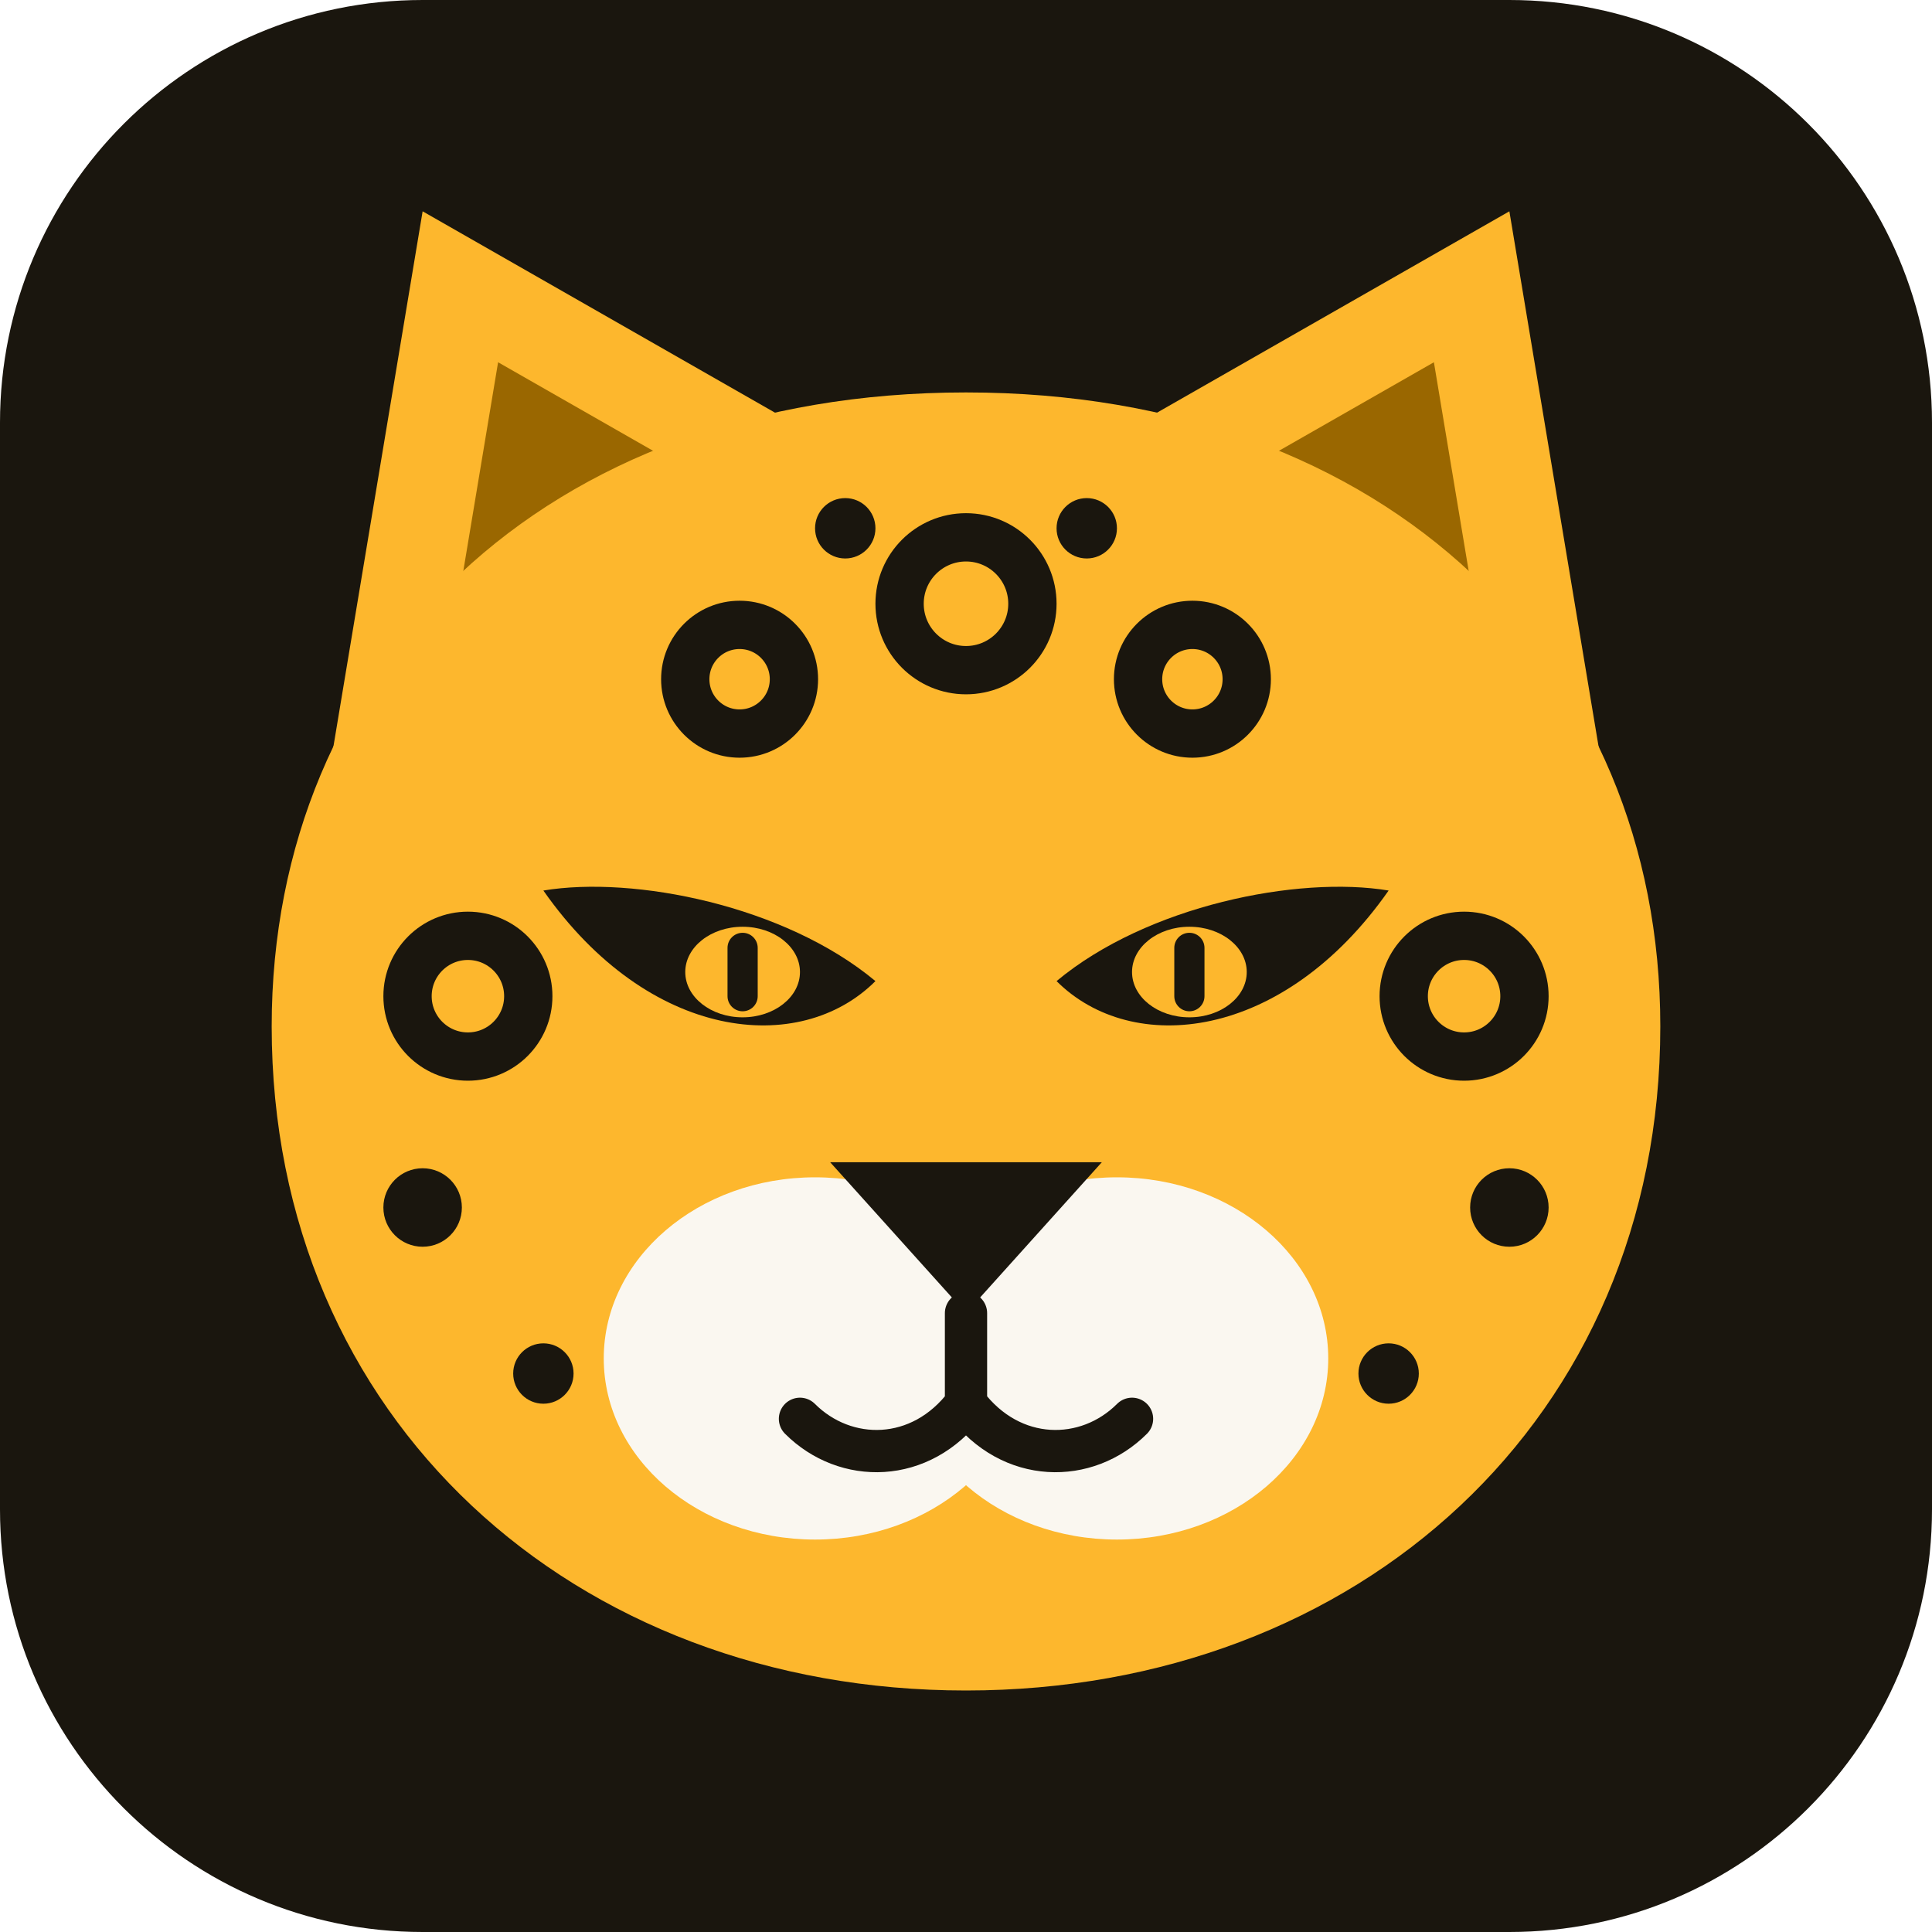
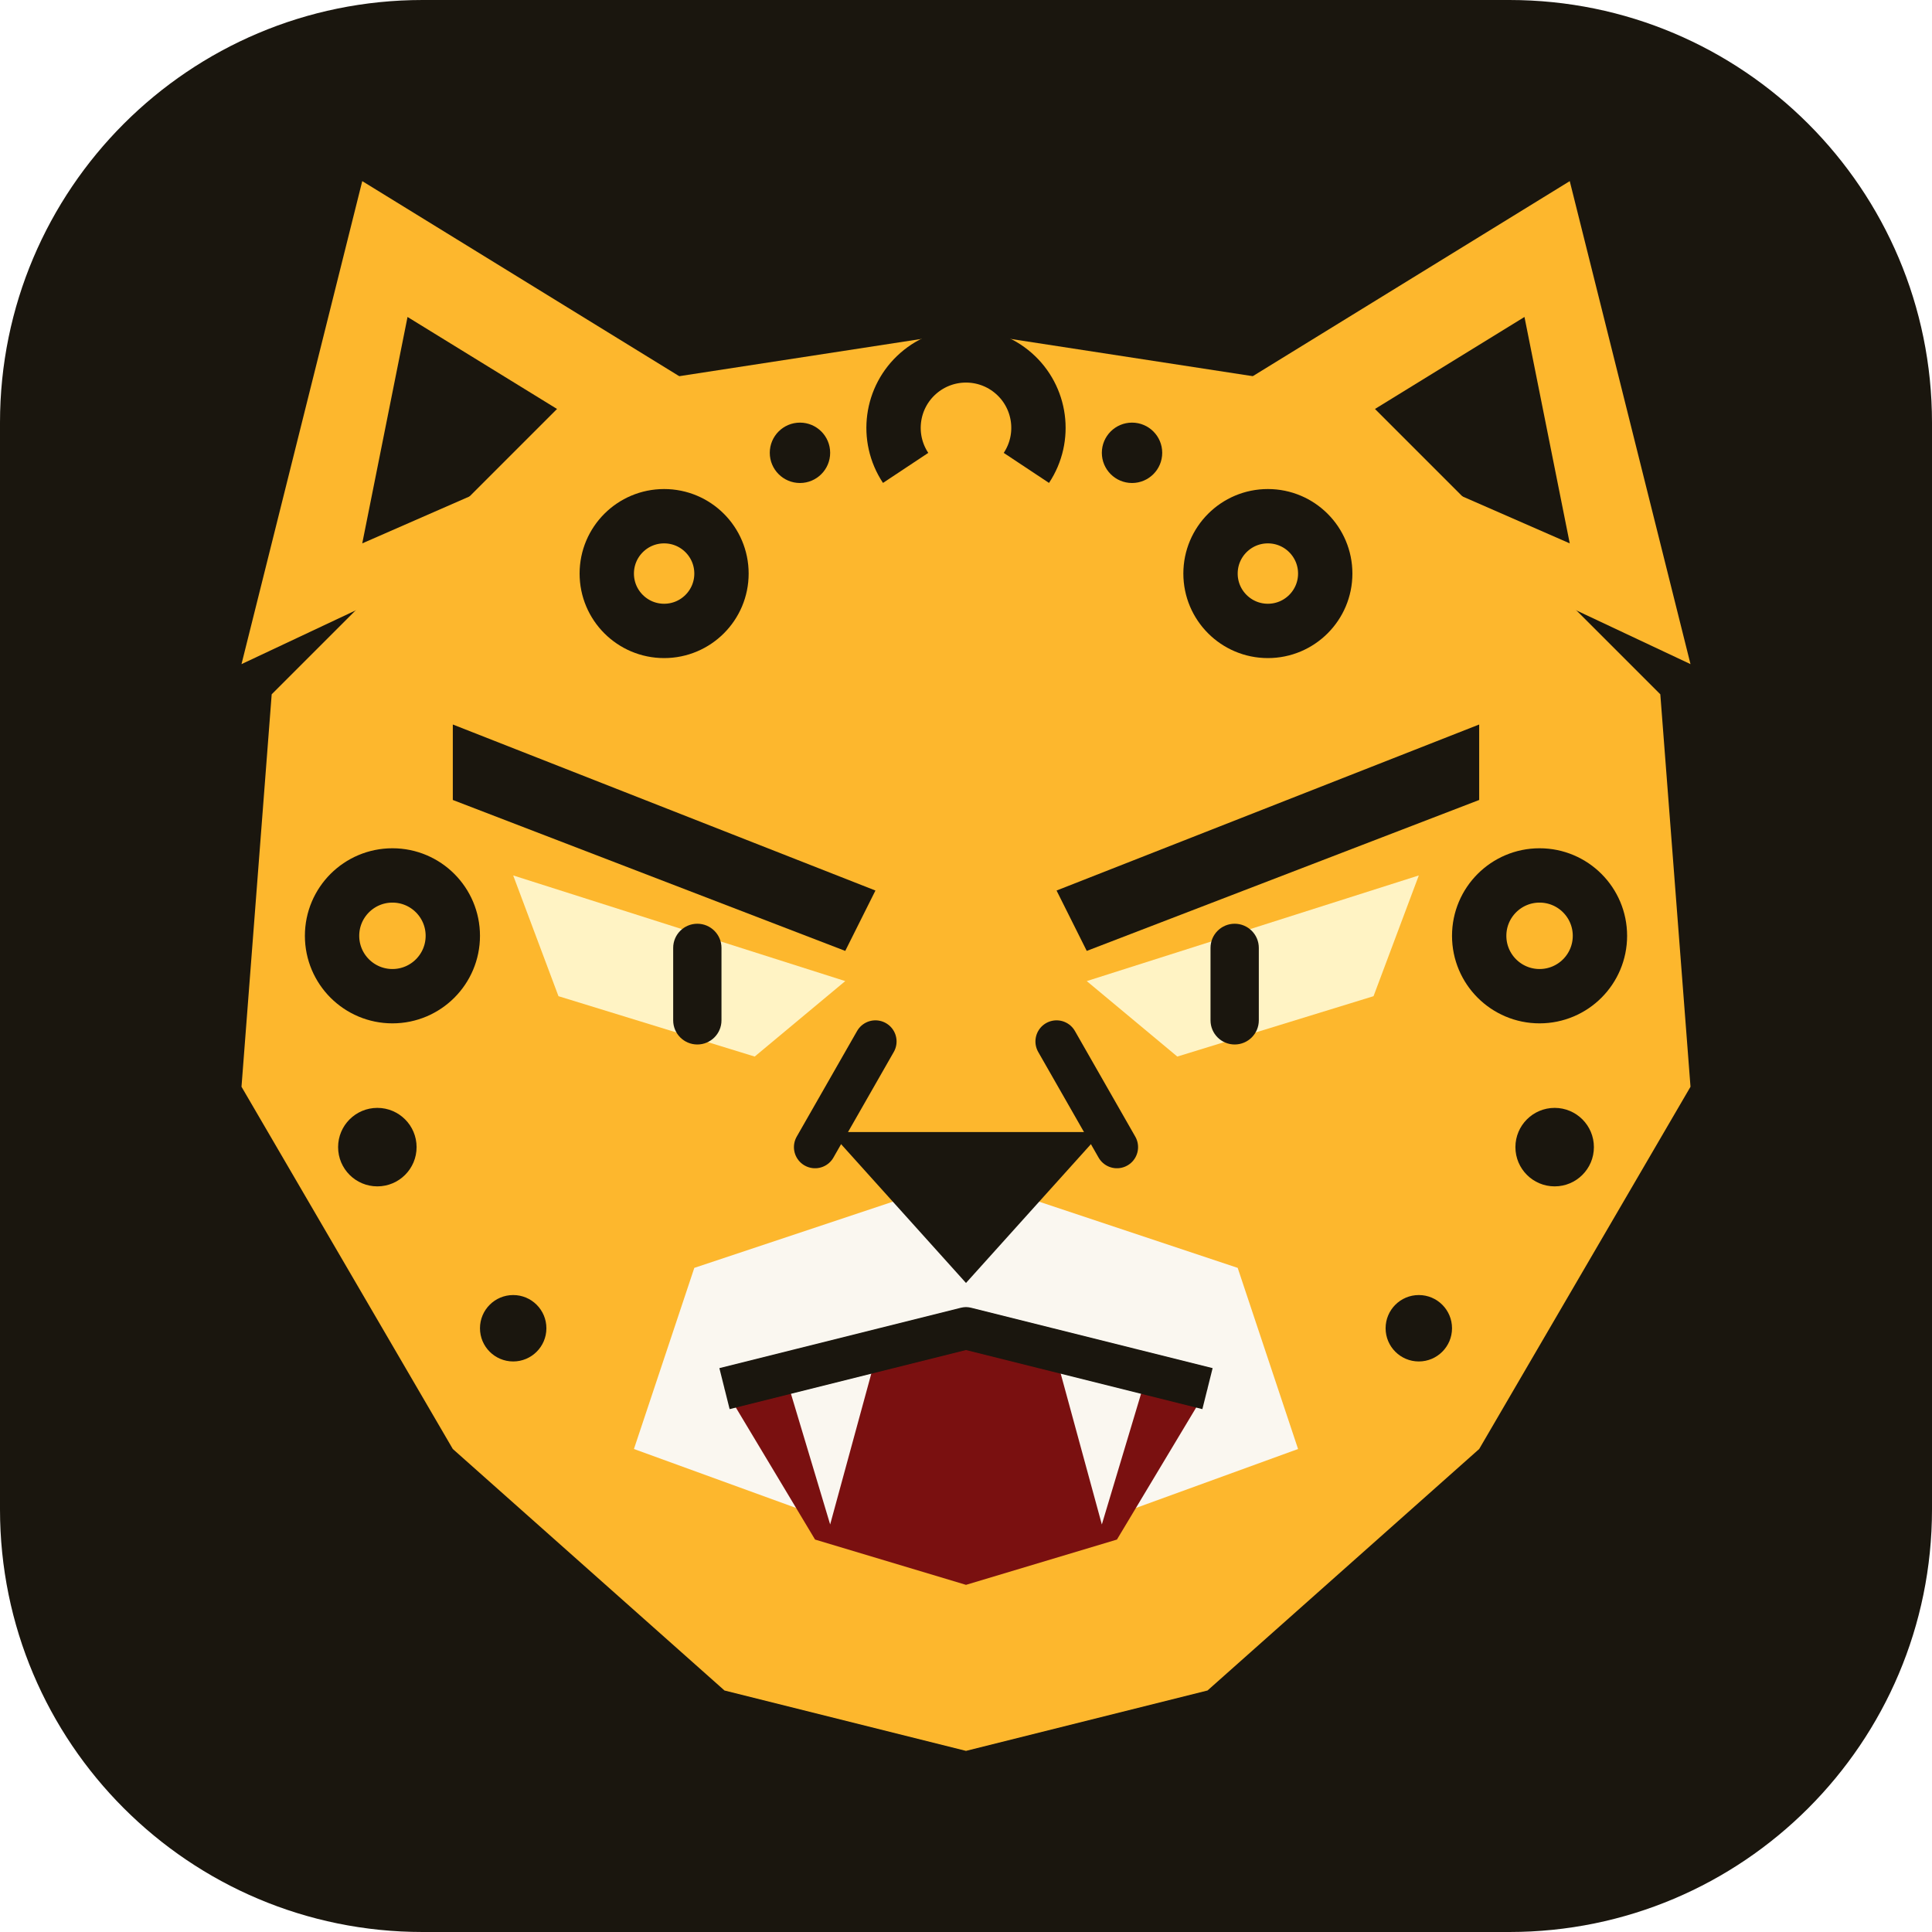
<svg xmlns="http://www.w3.org/2000/svg" viewBox="0 0 64 64">
  <rect width="64" height="64" rx="14" fill="#1a160e" />
-   <path d="M11 25 L14 7 L28 15 Z" fill="#fdb72d" />
-   <path d="M53 25 L50 7 L36 15 Z" fill="#fdb72d" />
-   <path d="M15 21 L16.5 12 L23.5 16 Z" fill="#9a6700" />
-   <path d="M49 21 L47.5 12 L40.5 16 Z" fill="#9a6700" />
-   <path d="M32 13 C46 13 55 22 55 34 C55 47 45 56 32 56 C19 56 9 47 9 34 C9 22 18 13 32 13 Z" fill="#fdb72d" />
-   <g fill="none" stroke="#1a160e" stroke-width="1.6">
-     <circle cx="32" cy="20" r="2.2" />
-     <circle cx="24.5" cy="22.5" r="1.8" />
-     <circle cx="39.5" cy="22.5" r="1.8" />
-     <circle cx="15.5" cy="33" r="2" />
-     <circle cx="48.5" cy="33" r="2" />
+   <path d="M8 22 L12 6 L25 14 Z" fill="#fdb72d" />
+   <path d="M56 22 L52 6 L39 14 Z" fill="#fdb72d" />
+   <path d="M12 18 L13.5 10.5 L20 14.5 Z" fill="#1a160e" />
+   <path d="M52 18 L50.5 10.5 L44 14.5 Z" fill="#1a160e" />
+   <path d="M32 11 L45 13 L55 23 L56 36 L49 48 L40 56 L32 58 L24 56 L15 48 L8 36 L9 23 L19 13 Z" fill="#fdb72d" />
+   <g fill="none" stroke="#1a160e" stroke-width="1.8">
+     <path d="M30 15.5 a2.4 2.4 0 1 1 4 0" />
+     <circle cx="22" cy="19" r="1.9" />
+     <circle cx="42" cy="19" r="1.9" />
+     <circle cx="13" cy="31" r="2" />
+     <circle cx="51" cy="31" r="2" />
  </g>
  <g fill="#1a160e">
-     <circle cx="28" cy="17.5" r="1" />
-     <circle cx="36" cy="17.5" r="1" />
-     <circle cx="14" cy="40" r="1.3" />
-     <circle cx="50" cy="40" r="1.3" />
-     <circle cx="18" cy="45.5" r="1" />
-     <circle cx="46" cy="45.5" r="1" />
+     <circle cx="26.5" cy="15" r="1" />
+     <circle cx="37.5" cy="15" r="1" />
+     <circle cx="12.5" cy="38" r="1.3" />
+     <circle cx="51.5" cy="38" r="1.3" />
+     <circle cx="17" cy="44" r="1.1" />
+     <circle cx="47" cy="44" r="1.1" />
  </g>
-   <path d="M18 29.5 C21 29 26 30 29 32.5 C26.5 35 21.5 34.5 18 29.5 Z" fill="#1a160e" />
-   <path d="M46 29.5 C43 29 38 30 35 32.5 C37.5 35 42.5 34.5 46 29.5 Z" fill="#1a160e" />
-   <ellipse cx="24.6" cy="32.2" rx="1.9" ry="1.5" fill="#fdb72d" />
-   <ellipse cx="39.4" cy="32.2" rx="1.9" ry="1.5" fill="#fdb72d" />
-   <rect x="24.1" y="30.9" width="1" height="2.6" rx="0.5" fill="#1a160e" />
-   <rect x="38.9" y="30.9" width="1" height="2.6" rx="0.5" fill="#1a160e" />
-   <ellipse cx="27" cy="45" rx="7" ry="6" fill="#faf7f0" />
-   <ellipse cx="37" cy="45" rx="7" ry="6" fill="#faf7f0" />
-   <path d="M27.5 38.5 L36.5 38.5 L32 43.5 Z" fill="#1a160e" />
-   <path d="M32 43.5 V46.5 M32 46.5 C30.5 48.5 28 48.5 26.5 47 M32 46.5 C33.5 48.5 36 48.5 37.5 47" stroke="#1a160e" stroke-width="1.4" fill="none" stroke-linecap="round" />
+   <path d="M15 24 L29 29.5 L28 31.5 L15 26.5 Z" fill="#1a160e" />
+   <path d="M49 24 L35 29.5 L36 31.5 L49 26.5 Z" fill="#1a160e" />
+   <path d="M17 29 L28 32.5 L25 35 L18.5 33 Z" fill="#fff3c4" />
+   <path d="M47 29 L36 32.5 L39 35 L45.5 33 Z" fill="#fff3c4" />
+   <rect x="22.3" y="30.6" width="1.6" height="4" rx="0.8" fill="#1a160e" />
+   <rect x="40.1" y="30.6" width="1.6" height="4" rx="0.8" fill="#1a160e" />
+   <path d="M29 34.5 L27 38 M35 34.5 L37 38" stroke="#1a160e" stroke-width="1.4" stroke-linecap="round" />
+   <path d="M23 42 L32 39 L41 42 L43 48 L32 52 L21 48 Z" fill="#faf7f0" />
+   <path d="M27.5 37.5 L36.5 37.5 L32 42.5 Z" fill="#1a160e" />
+   <path d="M24 46 L32 44 L40 46 L37 51 L32 52.5 L27 51 Z" fill="#7a1010" />
+   <path d="M26 45.5 L27.5 50.5 L29 45 Z" fill="#faf7f0" />
+   <path d="M38 45.5 L36.5 50.5 L35 45 Z" fill="#faf7f0" />
+   <path d="M24 46 L32 44 L40 46" stroke="#1a160e" stroke-width="1.4" fill="none" stroke-linejoin="round" />
</svg>
